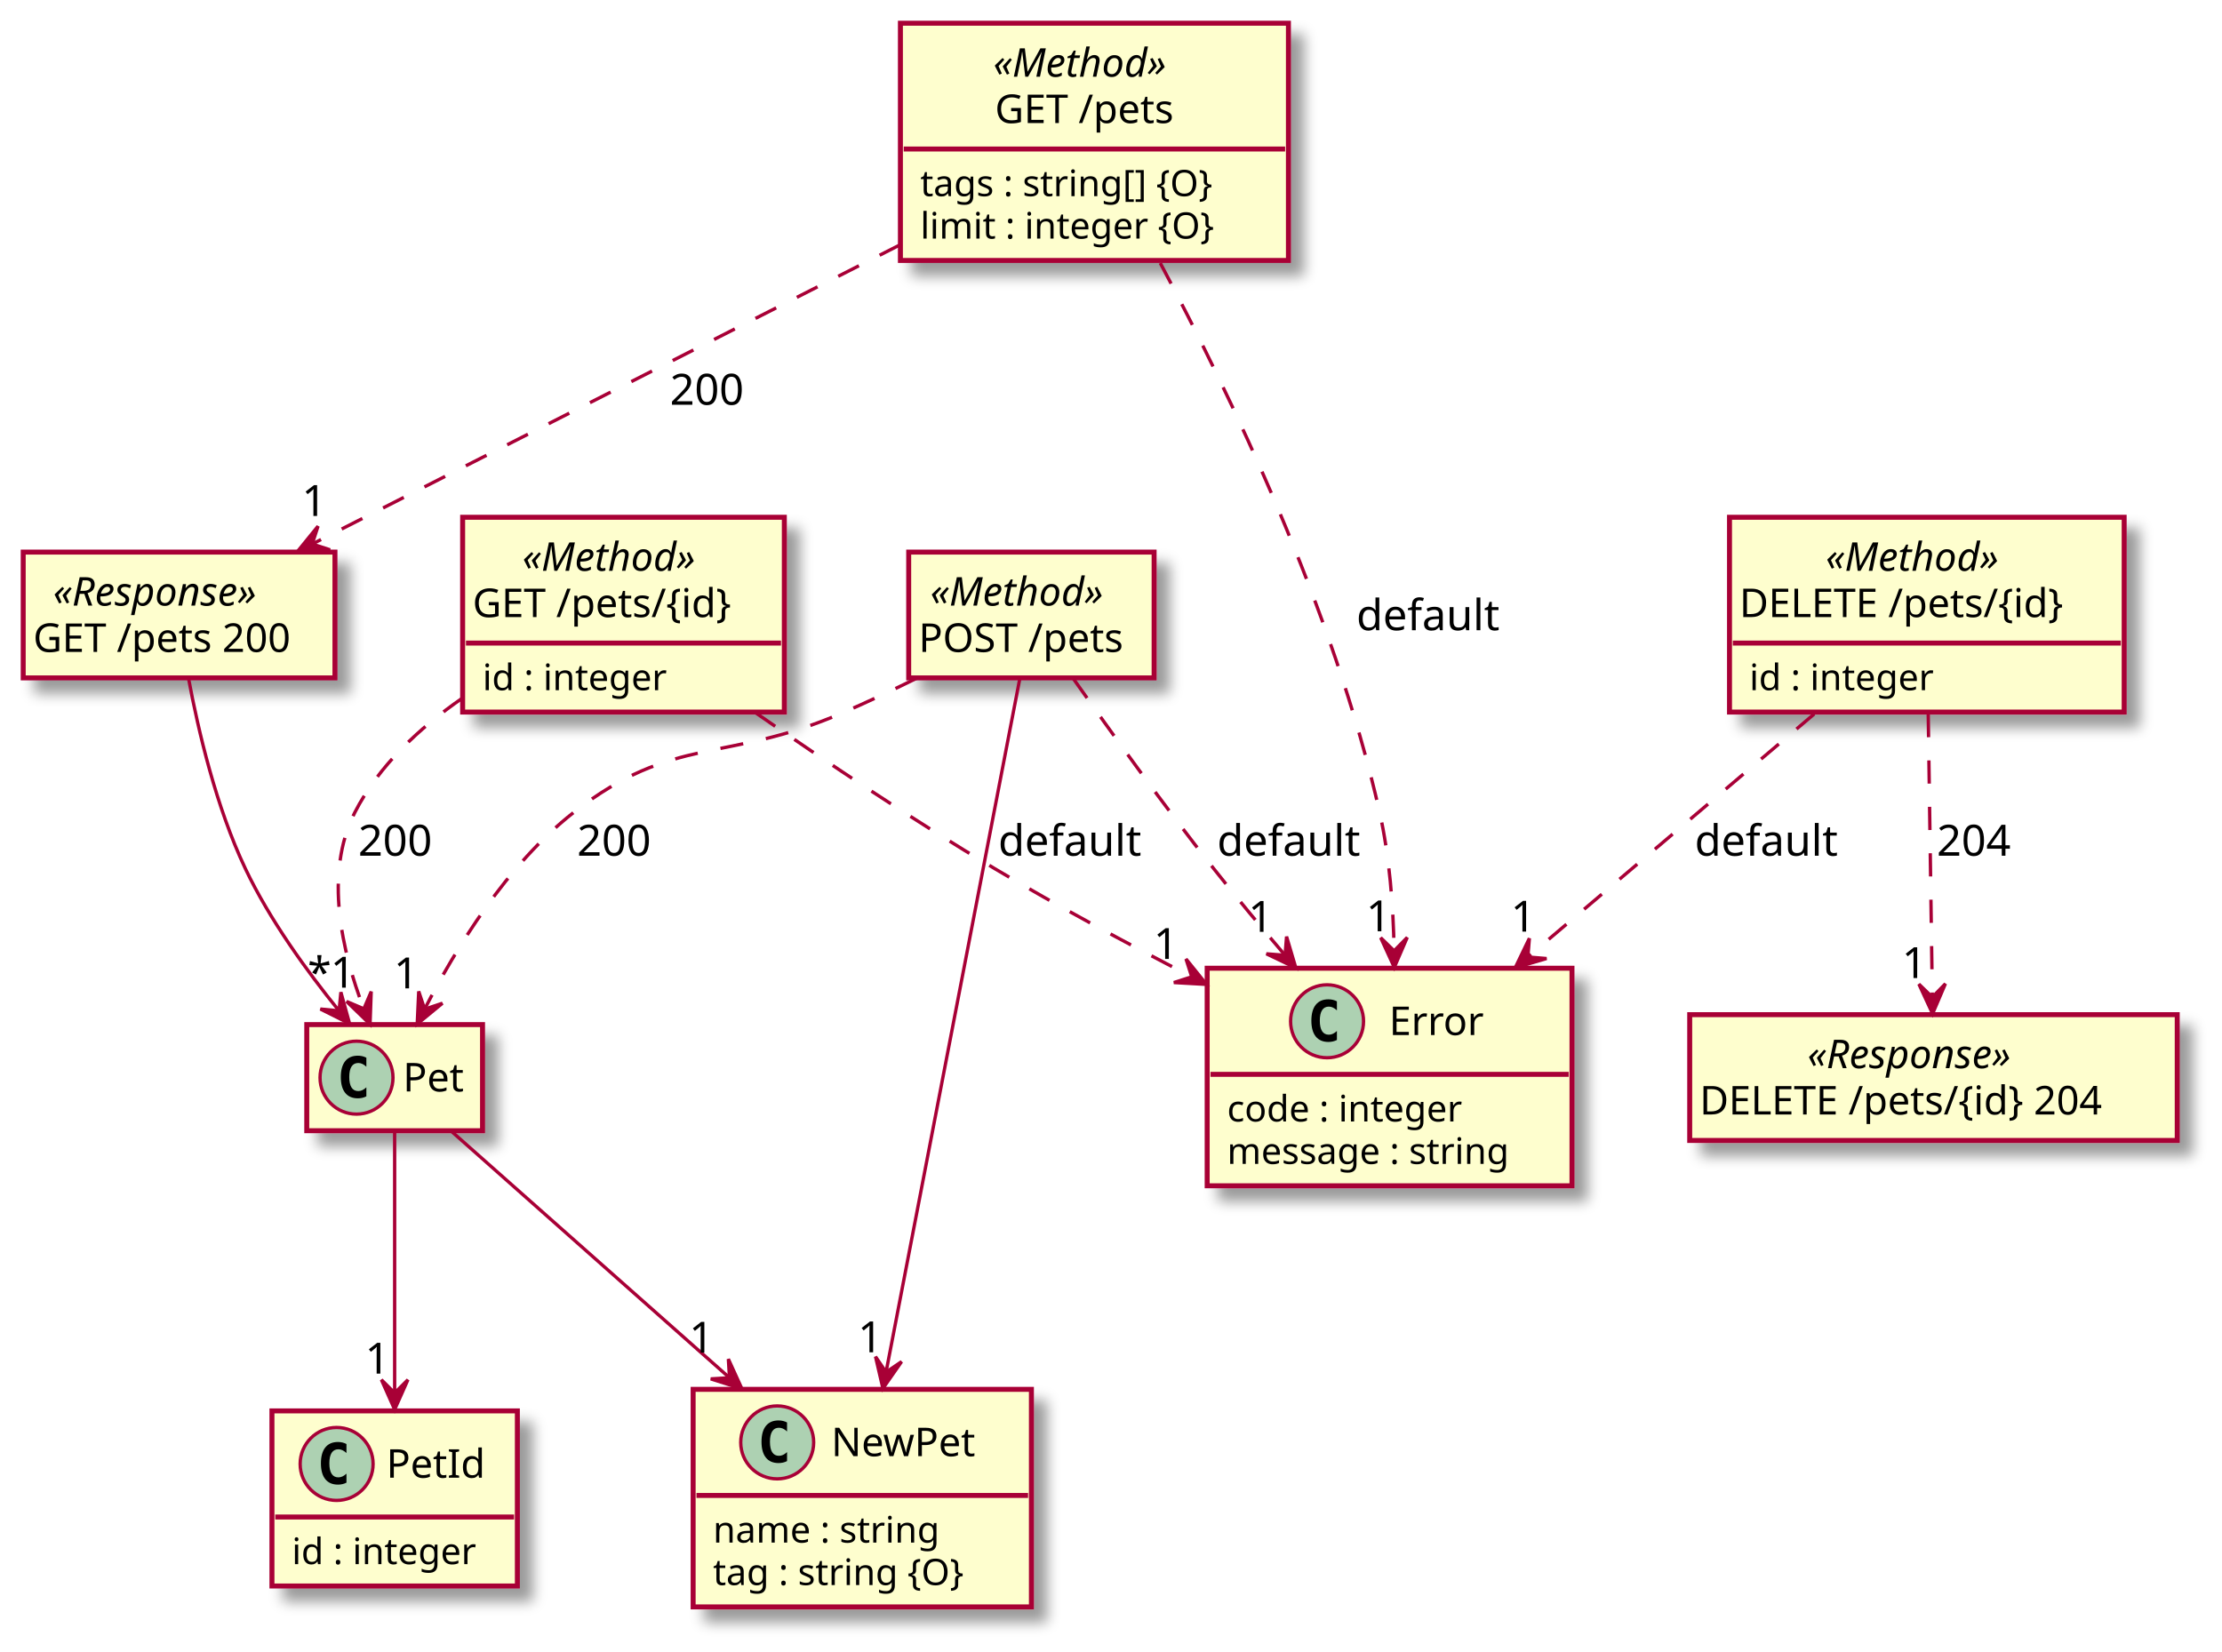
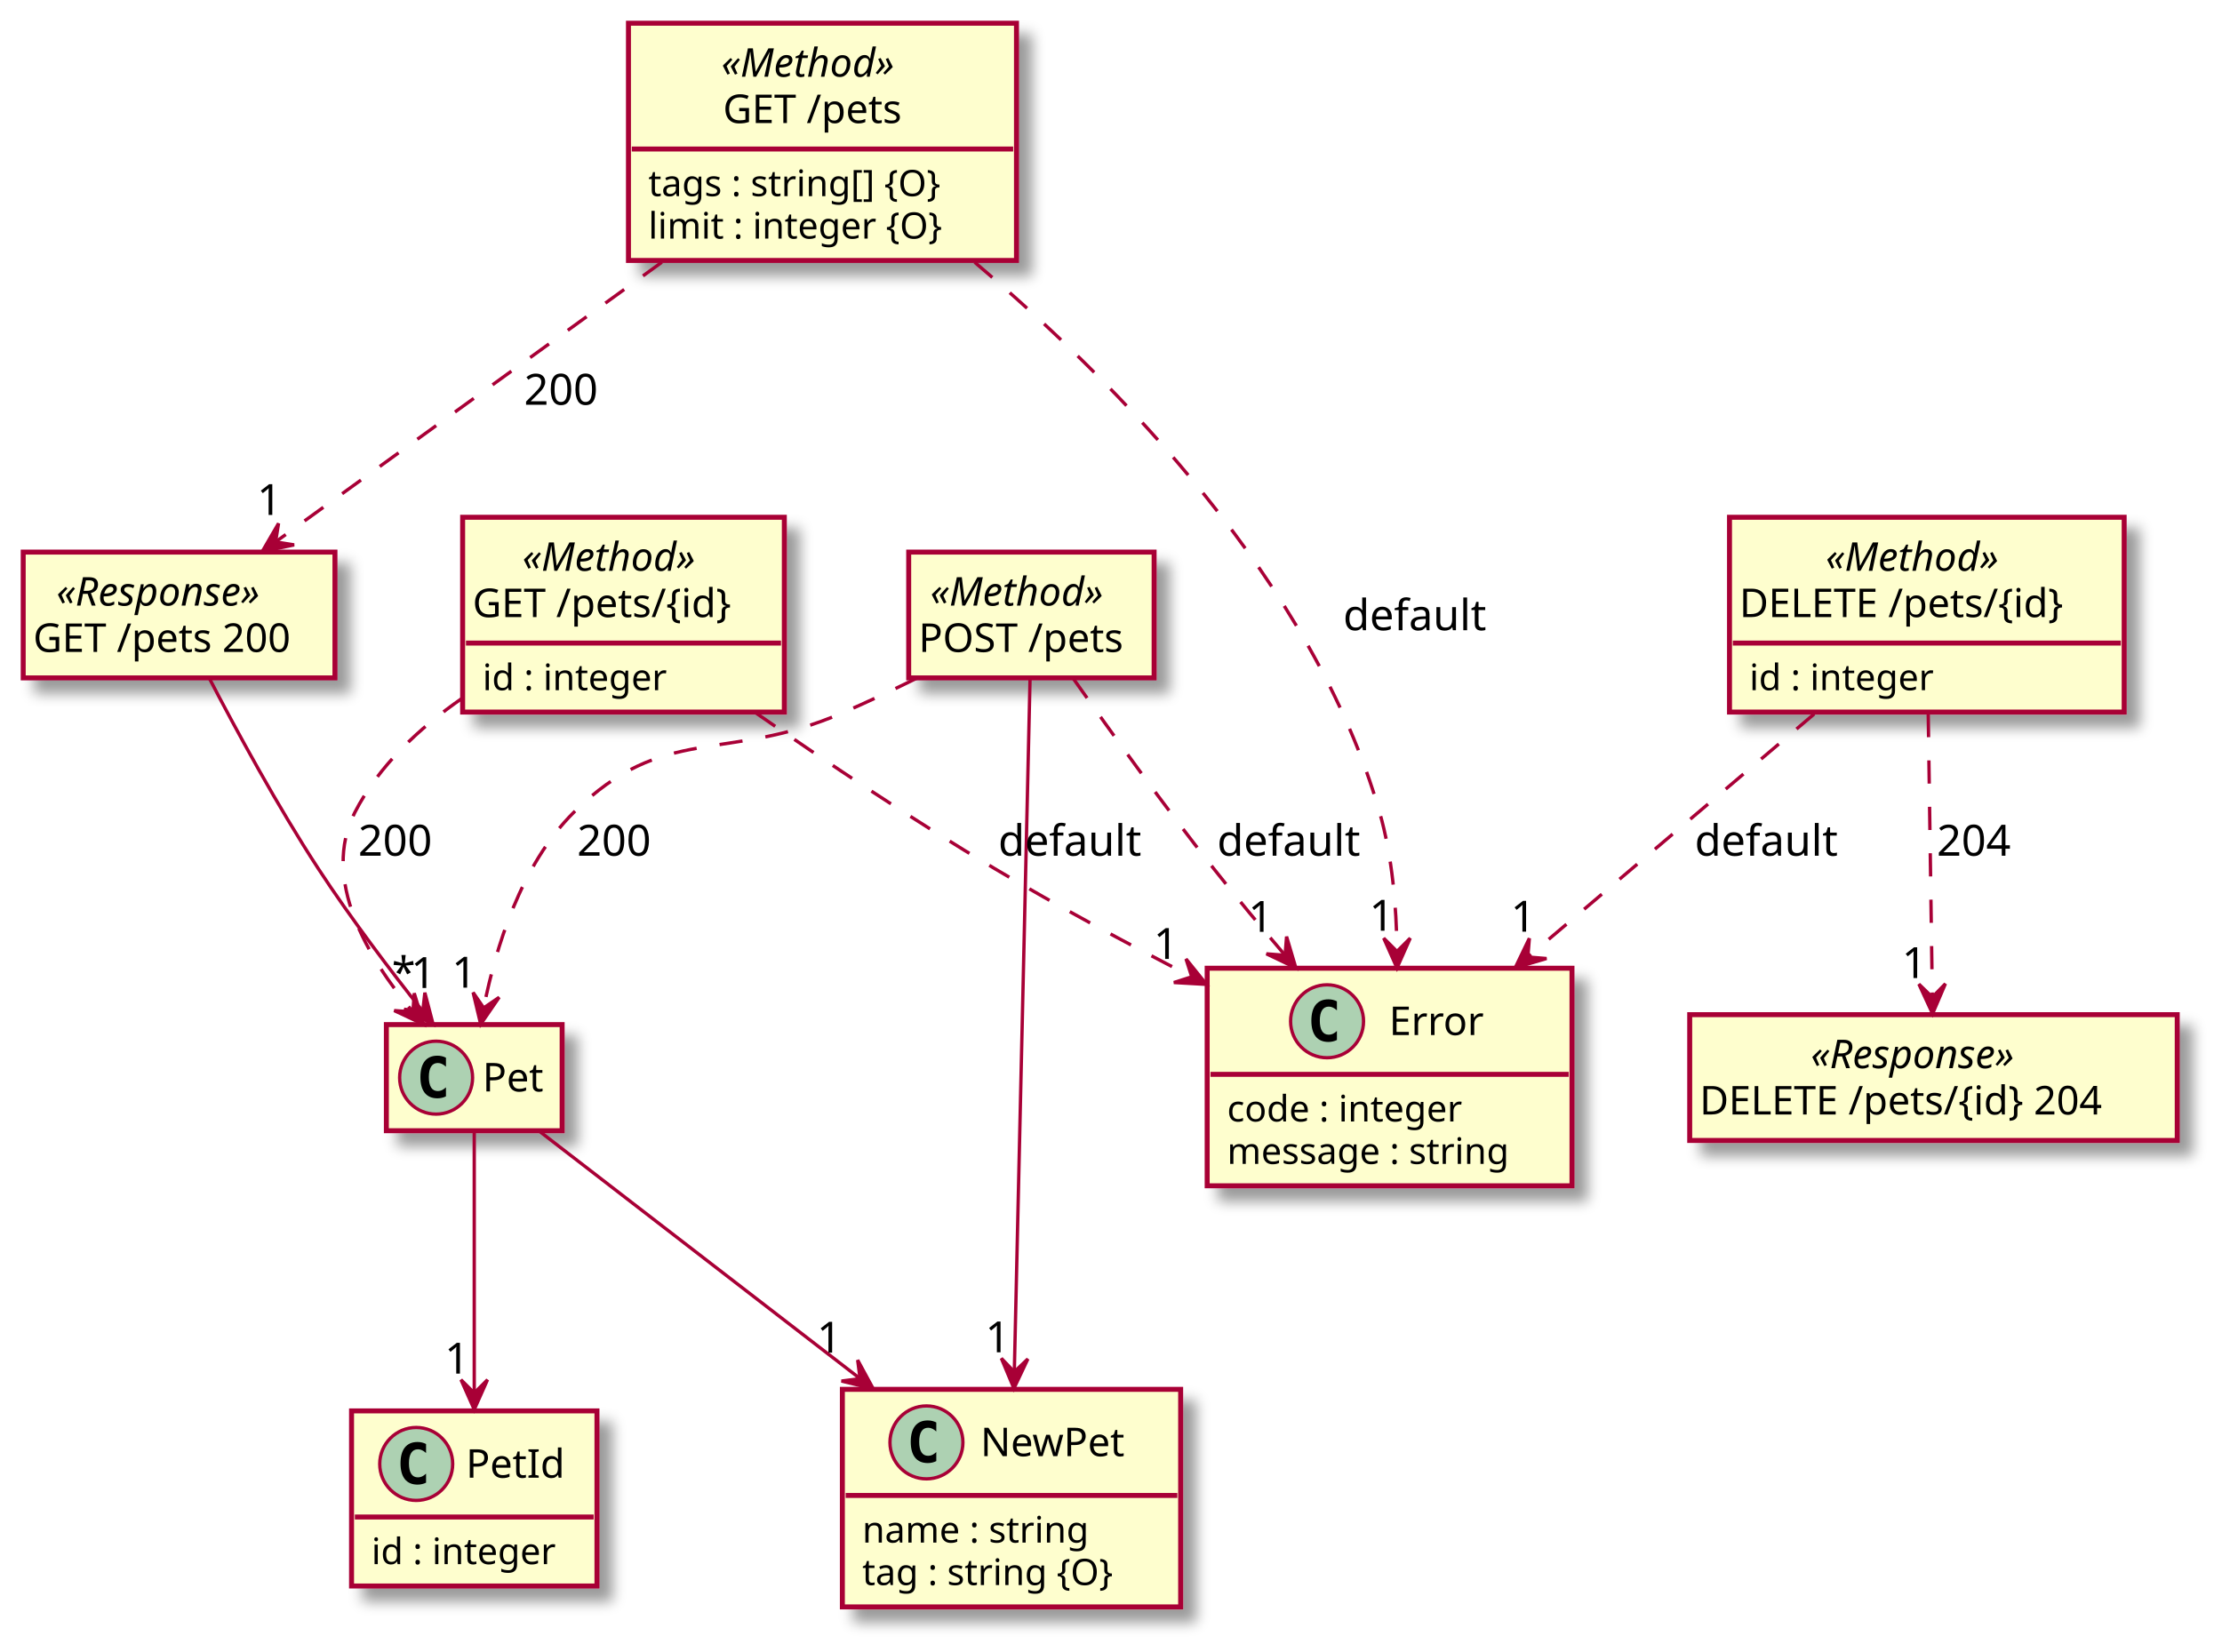
<svg xmlns="http://www.w3.org/2000/svg" contentScriptType="application/ecmascript" contentStyleType="text/css" height="498px" preserveAspectRatio="none" style="width:670px;height:498px;" version="1.1" viewBox="0 0 670 498" width="670px" zoomAndPan="magnify">
  <defs>
    <filter height="300%" id="f1s2ri9tt9p7vw" width="300%" x="-1" y="-1">
      <feGaussianBlur result="blurOut" stdDeviation="2.0" />
      <feColorMatrix in="blurOut" result="blurOut2" type="matrix" values="0 0 0 0 0 0 0 0 0 0 0 0 0 0 0 0 0 0 .4 0" />
      <feOffset dx="4.0" dy="4.0" in="blurOut2" result="blurOut3" />
      <feBlend in="SourceGraphic" in2="blurOut3" mode="normal" />
    </filter>
  </defs>
  <g>
-     <rect codeLine="8" fill="#FEFECE" filter="url(#f1s2ri9tt9p7vw)" height="32" id="Pet" style="stroke:#A80036;stroke-width:1.5;" width="53" x="92.5" y="309" />
-     <ellipse cx="107.5" cy="325" fill="#ADD1B2" rx="11" ry="11" style="stroke:#A80036;stroke-width:1.0;" />
-     <path d="M110.469,330.641 Q109.891,330.938 109.25,331.086 Q108.609,331.234 107.906,331.234 Q105.406,331.234 104.086,329.586 Q102.766,327.938 102.766,324.812 Q102.766,321.688 104.086,320.031 Q105.406,318.375 107.906,318.375 Q108.609,318.375 109.258,318.531 Q109.906,318.688 110.469,318.984 L110.469,321.703 Q109.844,321.125 109.25,320.852 Q108.656,320.578 108.031,320.578 Q106.688,320.578 106,321.648 Q105.312,322.719 105.312,324.812 Q105.312,326.906 106,327.977 Q106.688,329.047 108.031,329.047 Q108.656,329.047 109.25,328.773 Q109.844,328.5 110.469,327.922 L110.469,330.641 Z " fill="#000000" />
-     <text fill="#000000" font-family="sans-serif" font-size="12" lengthAdjust="spacing" textLength="21" x="121.5" y="329.154">Pet</text>
-     <rect codeLine="11" fill="#FEFECE" filter="url(#f1s2ri9tt9p7vw)" height="52.805" id="PetId" style="stroke:#A80036;stroke-width:1.5;" width="74" x="82" y="425.5" />
-     <ellipse cx="101.5" cy="441.5" fill="#ADD1B2" rx="11" ry="11" style="stroke:#A80036;stroke-width:1.0;" />
-     <path d="M104.469,447.141 Q103.891,447.438 103.25,447.586 Q102.609,447.734 101.906,447.734 Q99.406,447.734 98.086,446.086 Q96.766,444.438 96.766,441.312 Q96.766,438.188 98.086,436.531 Q99.406,434.875 101.906,434.875 Q102.609,434.875 103.258,435.031 Q103.906,435.188 104.469,435.484 L104.469,438.203 Q103.844,437.625 103.25,437.352 Q102.656,437.078 102.031,437.078 Q100.688,437.078 100,438.148 Q99.312,439.219 99.312,441.312 Q99.312,443.406 100,444.477 Q100.688,445.547 102.031,445.547 Q102.656,445.547 103.25,445.273 Q103.844,445 104.469,444.422 L104.469,447.141 Z " fill="#000000" />
-     <text fill="#000000" font-family="sans-serif" font-size="12" lengthAdjust="spacing" textLength="32" x="116.5" y="445.654">PetId</text>
-     <line style="stroke:#A80036;stroke-width:1.5;" x1="83" x2="155" y1="457.5" y2="457.5" />
-     <text fill="#000000" font-family="sans-serif" font-size="11" lengthAdjust="spacing" textLength="62" x="88" y="471.71">id : integer</text>
-     <rect codeLine="15" fill="#FEFECE" filter="url(#f1s2ri9tt9p7vw)" height="65.609" id="NewPet" style="stroke:#A80036;stroke-width:1.5;" width="102" x="209" y="419" />
-     <ellipse cx="234.35" cy="435" fill="#ADD1B2" rx="11" ry="11" style="stroke:#A80036;stroke-width:1.0;" />
-     <path d="M237.319,440.641 Q236.741,440.938 236.1,441.086 Q235.459,441.234 234.756,441.234 Q232.256,441.234 230.936,439.586 Q229.616,437.938 229.616,434.812 Q229.616,431.688 230.936,430.031 Q232.256,428.375 234.756,428.375 Q235.459,428.375 236.108,428.531 Q236.756,428.688 237.319,428.984 L237.319,431.703 Q236.694,431.125 236.1,430.852 Q235.506,430.578 234.881,430.578 Q233.537,430.578 232.85,431.648 Q232.162,432.719 232.162,434.812 Q232.162,436.906 232.85,437.977 Q233.537,439.047 234.881,439.047 Q235.506,439.047 236.1,438.773 Q236.694,438.5 237.319,437.922 L237.319,440.641 Z " fill="#000000" />
-     <text fill="#000000" font-family="sans-serif" font-size="12" lengthAdjust="spacing" textLength="47" x="250.65" y="439.154">NewPet</text>
-     <line style="stroke:#A80036;stroke-width:1.5;" x1="210" x2="310" y1="451" y2="451" />
-     <text fill="#000000" font-family="sans-serif" font-size="11" lengthAdjust="spacing" textLength="77" x="215" y="465.21">name : string</text>
-     <text fill="#000000" font-family="sans-serif" font-size="11" lengthAdjust="spacing" textLength="90" x="215" y="478.015">tag : string {O}</text>
+     <rect codeLine="8" fill="#FEFECE" filter="url(#f1s2ri9tt9p7vw)" height="32" id="Pet" style="stroke:#A80036;stroke-width:1.5;" width="53" x="116.5" y="309" />
+     <ellipse cx="131.5" cy="325" fill="#ADD1B2" rx="11" ry="11" style="stroke:#A80036;stroke-width:1.0;" />
+     <path d="M134.469,330.641 Q133.891,330.938 133.25,331.078 Q132.609,331.234 131.906,331.234 Q129.406,331.234 128.078,329.594 Q126.766,327.938 126.766,324.812 Q126.766,321.688 128.078,320.031 Q129.406,318.375 131.906,318.375 Q132.609,318.375 133.25,318.531 Q133.906,318.688 134.469,318.984 L134.469,321.703 Q133.844,321.125 133.25,320.859 Q132.656,320.578 132.031,320.578 Q130.688,320.578 130,321.656 Q129.312,322.719 129.312,324.812 Q129.312,326.906 130,327.984 Q130.688,329.047 132.031,329.047 Q132.656,329.047 133.25,328.781 Q133.844,328.5 134.469,327.922 L134.469,330.641 Z " fill="#000000" />
+     <text fill="#000000" font-family="sans-serif" font-size="12" lengthAdjust="spacing" textLength="21" x="145.5" y="329.154">Pet</text>
+     <rect codeLine="11" fill="#FEFECE" filter="url(#f1s2ri9tt9p7vw)" height="52.805" id="PetId" style="stroke:#A80036;stroke-width:1.5;" width="74" x="106" y="425.5" />
+     <ellipse cx="125.5" cy="441.5" fill="#ADD1B2" rx="11" ry="11" style="stroke:#A80036;stroke-width:1.0;" />
+     <path d="M128.469,447.141 Q127.891,447.438 127.25,447.578 Q126.609,447.734 125.906,447.734 Q123.406,447.734 122.078,446.094 Q120.766,444.438 120.766,441.312 Q120.766,438.188 122.078,436.531 Q123.406,434.875 125.906,434.875 Q126.609,434.875 127.25,435.031 Q127.906,435.188 128.469,435.484 L128.469,438.203 Q127.844,437.625 127.25,437.359 Q126.656,437.078 126.031,437.078 Q124.688,437.078 124,438.156 Q123.312,439.219 123.312,441.312 Q123.312,443.406 124,444.484 Q124.688,445.547 126.031,445.547 Q126.656,445.547 127.25,445.281 Q127.844,445 128.469,444.422 L128.469,447.141 Z " fill="#000000" />
+     <text fill="#000000" font-family="sans-serif" font-size="12" lengthAdjust="spacing" textLength="32" x="140.5" y="445.654">PetId</text>
+     <line style="stroke:#A80036;stroke-width:1.5;" x1="107" x2="179" y1="457.5" y2="457.5" />
+     <text fill="#000000" font-family="sans-serif" font-size="11" lengthAdjust="spacing" textLength="62" x="112" y="471.71">id : integer</text>
+     <rect codeLine="15" fill="#FEFECE" filter="url(#f1s2ri9tt9p7vw)" height="65.609" id="NewPet" style="stroke:#A80036;stroke-width:1.5;" width="102" x="254" y="419" />
+     <ellipse cx="279.35" cy="435" fill="#ADD1B2" rx="11" ry="11" style="stroke:#A80036;stroke-width:1.0;" />
+     <path d="M282.319,440.641 Q281.741,440.938 281.1,441.078 Q280.459,441.234 279.756,441.234 Q277.256,441.234 275.928,439.594 Q274.616,437.938 274.616,434.812 Q274.616,431.688 275.928,430.031 Q277.256,428.375 279.756,428.375 Q280.459,428.375 281.1,428.531 Q281.756,428.688 282.319,428.984 L282.319,431.703 Q281.694,431.125 281.1,430.859 Q280.506,430.578 279.881,430.578 Q278.538,430.578 277.85,431.656 Q277.163,432.719 277.163,434.812 Q277.163,436.906 277.85,437.984 Q278.538,439.047 279.881,439.047 Q280.506,439.047 281.1,438.781 Q281.694,438.5 282.319,437.922 L282.319,440.641 Z " fill="#000000" />
+     <text fill="#000000" font-family="sans-serif" font-size="12" lengthAdjust="spacing" textLength="47" x="295.65" y="439.154">NewPet</text>
+     <line style="stroke:#A80036;stroke-width:1.5;" x1="255" x2="355" y1="451" y2="451" />
+     <text fill="#000000" font-family="sans-serif" font-size="11" lengthAdjust="spacing" textLength="77" x="260" y="465.21">name : string</text>
+     <text fill="#000000" font-family="sans-serif" font-size="11" lengthAdjust="spacing" textLength="90" x="260" y="478.015">tag : string {O}</text>
    <rect codeLine="20" fill="#FEFECE" filter="url(#f1s2ri9tt9p7vw)" height="65.609" id="Error" style="stroke:#A80036;stroke-width:1.5;" width="110" x="364" y="292" />
    <ellipse cx="400.15" cy="308" fill="#ADD1B2" rx="11" ry="11" style="stroke:#A80036;stroke-width:1.0;" />
-     <path d="M403.119,313.641 Q402.541,313.938 401.9,314.086 Q401.259,314.234 400.556,314.234 Q398.056,314.234 396.736,312.586 Q395.416,310.938 395.416,307.812 Q395.416,304.688 396.736,303.031 Q398.056,301.375 400.556,301.375 Q401.259,301.375 401.908,301.531 Q402.556,301.688 403.119,301.984 L403.119,304.703 Q402.494,304.125 401.9,303.852 Q401.306,303.578 400.681,303.578 Q399.337,303.578 398.65,304.648 Q397.962,305.719 397.962,307.812 Q397.962,309.906 398.65,310.977 Q399.337,312.047 400.681,312.047 Q401.306,312.047 401.9,311.773 Q402.494,311.5 403.119,310.922 L403.119,313.641 Z " fill="#000000" />
+     <path d="M403.119,313.641 Q402.541,313.938 401.9,314.078 Q401.259,314.234 400.556,314.234 Q398.056,314.234 396.728,312.594 Q395.416,310.938 395.416,307.812 Q395.416,304.688 396.728,303.031 Q398.056,301.375 400.556,301.375 Q401.259,301.375 401.9,301.531 Q402.556,301.688 403.119,301.984 L403.119,304.703 Q402.494,304.125 401.9,303.859 Q401.306,303.578 400.681,303.578 Q399.337,303.578 398.65,304.656 Q397.962,305.719 397.962,307.812 Q397.962,309.906 398.65,310.984 Q399.337,312.047 400.681,312.047 Q401.306,312.047 401.9,311.781 Q402.494,311.5 403.119,310.922 L403.119,313.641 Z " fill="#000000" />
    <text fill="#000000" font-family="sans-serif" font-size="12" lengthAdjust="spacing" textLength="31" x="418.85" y="312.154">Error</text>
    <line style="stroke:#A80036;stroke-width:1.5;" x1="365" x2="473" y1="324" y2="324" />
    <text fill="#000000" font-family="sans-serif" font-size="11" lengthAdjust="spacing" textLength="79" x="370" y="338.21">code : integer</text>
    <text fill="#000000" font-family="sans-serif" font-size="11" lengthAdjust="spacing" textLength="98" x="370" y="351.015">message : string</text>
-     <rect codeLine="25" fill="#FEFECE" filter="url(#f1s2ri9tt9p7vw)" height="71.547" id="GET /pets" style="stroke:#A80036;stroke-width:1.5;" width="117" x="271.5" y="7" />
-     <text fill="#000000" font-family="sans-serif" font-size="12" font-style="italic" lengthAdjust="spacing" textLength="61" x="299.5" y="23.139">«Method»</text>
-     <text fill="#000000" font-family="sans-serif" font-size="12" lengthAdjust="spacing" textLength="60" x="300" y="37.107">GET /pets</text>
-     <line style="stroke:#A80036;stroke-width:1.5;" x1="272.5" x2="387.5" y1="44.938" y2="44.938" />
-     <text fill="#000000" font-family="sans-serif" font-size="11" lengthAdjust="spacing" textLength="105" x="277.5" y="59.148">tags : string[] {O}</text>
-     <text fill="#000000" font-family="sans-serif" font-size="11" lengthAdjust="spacing" textLength="103" x="277.5" y="71.953">limit : integer {O}</text>
+     <rect codeLine="25" fill="#FEFECE" filter="url(#f1s2ri9tt9p7vw)" height="71.547" id="GET /pets" style="stroke:#A80036;stroke-width:1.5;" width="117" x="189.5" y="7" />
+     <text fill="#000000" font-family="sans-serif" font-size="12" font-style="italic" lengthAdjust="spacing" textLength="61" x="217.5" y="23.139">«Method»</text>
+     <text fill="#000000" font-family="sans-serif" font-size="12" lengthAdjust="spacing" textLength="60" x="218" y="37.107">GET /pets</text>
+     <line style="stroke:#A80036;stroke-width:1.5;" x1="190.5" x2="305.5" y1="44.938" y2="44.938" />
+     <text fill="#000000" font-family="sans-serif" font-size="11" lengthAdjust="spacing" textLength="105" x="195.5" y="59.148">tags : string[] {O}</text>
+     <text fill="#000000" font-family="sans-serif" font-size="11" lengthAdjust="spacing" textLength="103" x="195.5" y="71.953">limit : integer {O}</text>
    <rect codeLine="30" fill="#FEFECE" filter="url(#f1s2ri9tt9p7vw)" height="37.938" id="GET /pets 200" style="stroke:#A80036;stroke-width:1.5;" width="94" x="7" y="166.5" />
-     <text fill="#000000" font-family="sans-serif" font-size="12" font-style="italic" lengthAdjust="spacing" textLength="76" x="16" y="182.639">«Response»</text>
+     <text fill="#000000" font-family="sans-serif" font-size="12" font-style="italic" lengthAdjust="spacing" textLength="74" x="17" y="182.639">«Response»</text>
    <text fill="#000000" font-family="sans-serif" font-size="12" lengthAdjust="spacing" textLength="88" x="10" y="196.607">GET /pets 200</text>
    <rect codeLine="33" fill="#FEFECE" filter="url(#f1s2ri9tt9p7vw)" height="37.938" id="POST /pets" style="stroke:#A80036;stroke-width:1.5;" width="74" x="274" y="166.5" />
    <text fill="#000000" font-family="sans-serif" font-size="12" font-style="italic" lengthAdjust="spacing" textLength="61" x="280.5" y="182.639">«Method»</text>
    <text fill="#000000" font-family="sans-serif" font-size="12" lengthAdjust="spacing" textLength="68" x="277" y="196.607">POST /pets</text>
    <rect codeLine="36" fill="#FEFECE" filter="url(#f1s2ri9tt9p7vw)" height="58.742" id="GET /pets/{id}" style="stroke:#A80036;stroke-width:1.5;" width="97" x="139.5" y="156" />
    <text fill="#000000" font-family="sans-serif" font-size="12" font-style="italic" lengthAdjust="spacing" textLength="61" x="157.5" y="172.139">«Method»</text>
    <text fill="#000000" font-family="sans-serif" font-size="12" lengthAdjust="spacing" textLength="91" x="142.5" y="186.107">GET /pets/{id}</text>
    <line style="stroke:#A80036;stroke-width:1.5;" x1="140.5" x2="235.5" y1="193.938" y2="193.938" />
    <text fill="#000000" font-family="sans-serif" font-size="11" lengthAdjust="spacing" textLength="62" x="145.5" y="208.148">id : integer</text>
    <rect codeLine="40" fill="#FEFECE" filter="url(#f1s2ri9tt9p7vw)" height="58.742" id="DELETE /pets/{id}" style="stroke:#A80036;stroke-width:1.5;" width="119" x="521.5" y="156" />
    <text fill="#000000" font-family="sans-serif" font-size="12" font-style="italic" lengthAdjust="spacing" textLength="61" x="550.5" y="172.139">«Method»</text>
    <text fill="#000000" font-family="sans-serif" font-size="12" lengthAdjust="spacing" textLength="113" x="524.5" y="186.107">DELETE /pets/{id}</text>
    <line style="stroke:#A80036;stroke-width:1.5;" x1="522.5" x2="639.5" y1="193.938" y2="193.938" />
    <text fill="#000000" font-family="sans-serif" font-size="11" lengthAdjust="spacing" textLength="62" x="527.5" y="208.148">id : integer</text>
    <rect codeLine="44" fill="#FEFECE" filter="url(#f1s2ri9tt9p7vw)" height="37.938" id="DELETE /pets/{id} 204" style="stroke:#A80036;stroke-width:1.5;" width="147" x="509.5" y="306" />
-     <text fill="#000000" font-family="sans-serif" font-size="12" font-style="italic" lengthAdjust="spacing" textLength="76" x="545" y="322.139">«Response»</text>
+     <text fill="#000000" font-family="sans-serif" font-size="12" font-style="italic" lengthAdjust="spacing" textLength="74" x="546" y="322.139">«Response»</text>
    <text fill="#000000" font-family="sans-serif" font-size="12" lengthAdjust="spacing" textLength="141" x="512.5" y="336.107">DELETE /pets/{id} 204</text>
-     <path codeLine="47" d="M136.008,341.078 C156.602,359.336 191.971,390.691 219.676,415.252 " fill="none" id="Pet-to-NewPet" style="stroke:#A80036;stroke-width:1.0;" />
-     <polygon fill="#A80036" points="223.705,418.824,219.624,409.86,219.964,415.507,214.317,415.846,223.705,418.824" style="stroke:#A80036;stroke-width:1.0;" />
-     <text fill="#000000" font-family="sans-serif" font-size="13" lengthAdjust="spacing" textLength="8" x="207.772" y="407.934">1</text>
-     <path codeLine="49" d="M119,341.327 C119,360.804 119,394.891 119,419.908 " fill="none" id="Pet-to-PetId" style="stroke:#A80036;stroke-width:1.0;" />
-     <polygon fill="#A80036" points="119,425.1,123,416.1,119,420.1,115,416.1,119,425.1" style="stroke:#A80036;stroke-width:1.0;" />
-     <text fill="#000000" font-family="sans-serif" font-size="13" lengthAdjust="spacing" textLength="8" x="110.075" y="414.25">1</text>
-     <path codeLine="51" d="M56.843,204.539 C59.765,220.256 65.158,243.382 74,262 C81.318,277.408 92.597,292.939 102.033,304.602 " fill="none" id="GET /pets 200-to-Pet" style="stroke:#A80036;stroke-width:1.0;" />
-     <polygon fill="#A80036" points="105.415,308.716,102.791,299.223,102.24,304.853,96.61,304.302,105.415,308.716" style="stroke:#A80036;stroke-width:1.0;" />
-     <text fill="#000000" font-family="sans-serif" font-size="13" lengthAdjust="spacing" textLength="7" x="92.755" y="297.926">*</text>
-     <path codeLine="53" d="M271.467,73.796 C218.229,100.898 141.055,140.184 94.391,163.939 " fill="none" id="GET /pets-to-GET /pets 200" style="stroke:#A80036;stroke-width:1.0;stroke-dasharray:7.0,7.0;" />
-     <polygon fill="#A80036" points="89.693,166.33,99.528,165.811,94.149,164.061,95.899,158.682,89.693,166.33" style="stroke:#A80036;stroke-width:1.0;" />
-     <text fill="#000000" font-family="sans-serif" font-size="13" lengthAdjust="spacing" textLength="24" x="202" y="122.067">200</text>
-     <text fill="#000000" font-family="sans-serif" font-size="13" lengthAdjust="spacing" textLength="8" x="91.003" y="155.591">1</text>
-     <path codeLine="55" d="M349.858,79.331 C370.701,118.46 402.306,184.083 416,245 C419.003,258.359 420.121,273.302 420.367,286.567 " fill="none" id="GET /pets-to-Error" style="stroke:#A80036;stroke-width:1.0;stroke-dasharray:7.0,7.0;" />
-     <polygon fill="#A80036" points="420.422,291.753,424.327,282.711,420.369,286.753,416.327,282.796,420.422,291.753" style="stroke:#A80036;stroke-width:1.0;" />
-     <text fill="#000000" font-family="sans-serif" font-size="13" lengthAdjust="spacing" textLength="44" x="409" y="190.067">default</text>
-     <text fill="#000000" font-family="sans-serif" font-size="13" lengthAdjust="spacing" textLength="8" x="411.914" y="280.849">1</text>
-     <path codeLine="57" d="M276.317,204.593 C269.015,208.19 261.308,211.831 254,215 C218.779,230.274 203.258,221.373 173,245 C152.773,260.795 137.294,286.293 128.198,304.033 " fill="none" id="POST /pets-to-Pet" style="stroke:#A80036;stroke-width:1.0;stroke-dasharray:7.0,7.0;" />
-     <polygon fill="#A80036" points="125.804,308.816,133.41,302.559,128.042,304.345,126.256,298.978,125.804,308.816" style="stroke:#A80036;stroke-width:1.0;" />
+     <path codeLine="47" d="M162.54,341.08 C186.3,359.41 227.17,390.95 259.06,415.55 " fill="none" id="Pet-to-NewPet" style="stroke:#A80036;stroke-width:1.0;" />
+     <polygon fill="#A80036" points="263.3,418.82,258.608,410.161,259.338,415.77,253.728,416.5,263.3,418.82" style="stroke:#A80036;stroke-width:1.0;" />
+     <text fill="#000000" font-family="sans-serif" font-size="13" lengthAdjust="spacing" textLength="8" x="246.303" y="407.93">1</text>
+     <path codeLine="49" d="M143,341.33 C143,360.8 143,394.89 143,419.91 " fill="none" id="Pet-to-PetId" style="stroke:#A80036;stroke-width:1.0;" />
+     <polygon fill="#A80036" points="143,425.1,147,416.1,143,420.1,139,416.1,143,425.1" style="stroke:#A80036;stroke-width:1.0;" />
+     <text fill="#000000" font-family="sans-serif" font-size="13" lengthAdjust="spacing" textLength="8" x="134.075" y="414.25">1</text>
+     <path codeLine="51" d="M63.15,204.61 C71.23,220.17 83.62,243.03 96,262 C105.75,276.94 117.95,292.97 127.47,304.98 " fill="none" id="GET /pets 200-to-Pet" style="stroke:#A80036;stroke-width:1.0;" />
+     <polygon fill="#A80036" points="130.6,308.9,128.106,299.372,127.478,304.994,121.856,304.367,130.6,308.9" style="stroke:#A80036;stroke-width:1.0;" />
+     <text fill="#000000" font-family="sans-serif" font-size="13" lengthAdjust="spacing" textLength="7" x="118.134" y="297.877">*</text>
+     <path codeLine="53" d="M199.55,79.09 C163.07,105.51 114.25,140.86 83.46,163.16 " fill="none" id="GET /pets-to-GET /pets 200" style="stroke:#A80036;stroke-width:1.0;stroke-dasharray:7.0,7.0;" />
+     <polygon fill="#A80036" points="79.05,166.36,88.685,164.32,83.099,163.427,83.992,157.841,79.05,166.36" style="stroke:#A80036;stroke-width:1.0;" />
+     <text fill="#000000" font-family="sans-serif" font-size="13" lengthAdjust="spacing" textLength="24" x="158" y="122.067">200</text>
+     <text fill="#000000" font-family="sans-serif" font-size="13" lengthAdjust="spacing" textLength="8" x="77.497" y="155.298">1</text>
+     <path codeLine="55" d="M293.9,79.1 C336.47,115.17 396.14,175.71 416,245 C419.81,258.28 421.08,273.33 421.23,286.7 " fill="none" id="GET /pets-to-Error" style="stroke:#A80036;stroke-width:1.0;stroke-dasharray:7.0,7.0;" />
+     <polygon fill="#A80036" points="421.23,291.93,425.23,282.93,421.23,286.93,417.23,282.93,421.23,291.93" style="stroke:#A80036;stroke-width:1.0;" />
+     <text fill="#000000" font-family="sans-serif" font-size="13" lengthAdjust="spacing" textLength="44" x="405" y="190.067">default</text>
+     <text fill="#000000" font-family="sans-serif" font-size="13" lengthAdjust="spacing" textLength="8" x="412.865" y="280.683">1</text>
+     <path codeLine="57" d="M276.32,204.59 C269.01,208.19 261.31,211.83 254,215 C218.78,230.27 200.26,217.97 173,245 C157.05,260.82 149.44,285.99 145.91,303.66 " fill="none" id="POST /pets-to-Pet" style="stroke:#A80036;stroke-width:1.0;stroke-dasharray:7.0,7.0;" />
+     <polygon fill="#A80036" points="144.94,308.88,150.519,300.764,145.855,303.964,142.654,299.3,144.94,308.88" style="stroke:#A80036;stroke-width:1.0;" />
    <text fill="#000000" font-family="sans-serif" font-size="13" lengthAdjust="spacing" textLength="24" x="174" y="258.067">200</text>
-     <text fill="#000000" font-family="sans-serif" font-size="13" lengthAdjust="spacing" textLength="8" x="118.733" y="298.06">1</text>
-     <path codeLine="59" d="M323.726,204.794 C334.633,220.27 350.924,242.91 366,262 C372.712,270.5 380.145,279.455 387.268,287.835 " fill="none" id="POST /pets-to-Error" style="stroke:#A80036;stroke-width:1.0;stroke-dasharray:7.0,7.0;" />
-     <polygon fill="#A80036" points="390.735,291.898,387.937,282.455,387.49,288.094,381.851,287.647,390.735,291.898" style="stroke:#A80036;stroke-width:1.0;" />
+     <text fill="#000000" font-family="sans-serif" font-size="13" lengthAdjust="spacing" textLength="8" x="136.232" y="297.85">1</text>
+     <path codeLine="59" d="M323.73,204.79 C334.63,220.27 350.92,242.91 366,262 C372.71,270.5 380.14,279.46 387.27,287.83 " fill="none" id="POST /pets-to-Error" style="stroke:#A80036;stroke-width:1.0;stroke-dasharray:7.0,7.0;" />
+     <polygon fill="#A80036" points="390.74,291.9,387.94,282.457,387.494,288.097,381.855,287.651,390.74,291.9" style="stroke:#A80036;stroke-width:1.0;" />
    <text fill="#000000" font-family="sans-serif" font-size="13" lengthAdjust="spacing" textLength="44" x="367" y="258.067">default</text>
-     <text fill="#000000" font-family="sans-serif" font-size="13" lengthAdjust="spacing" textLength="8" x="376.383" y="281.023">1</text>
-     <path codeLine="61" d="M307.495,204.68 C299.215,247.619 278.312,356.028 267.202,413.651 " fill="none" id="POST /pets-to-NewPet" style="stroke:#A80036;stroke-width:1.0;" />
-     <polygon fill="#A80036" points="266.223,418.726,271.855,410.646,267.17,413.817,263.999,409.132,266.223,418.726" style="stroke:#A80036;stroke-width:1.0;" />
-     <text fill="#000000" font-family="sans-serif" font-size="13" lengthAdjust="spacing" textLength="8" x="258.661" y="407.817">1</text>
-     <path codeLine="63" d="M139.385,210.564 C126.499,219.491 114.186,230.945 107,245 C97.556,263.47 103.239,287.316 109.599,303.957 " fill="none" id="GET /pets/{id}-to-Pet" style="stroke:#A80036;stroke-width:1.0;stroke-dasharray:7.0,7.0;" />
-     <polygon fill="#A80036" points="111.579,308.876,111.932,299.034,109.713,304.237,104.51,302.019,111.579,308.876" style="stroke:#A80036;stroke-width:1.0;" />
+     <text fill="#000000" font-family="sans-serif" font-size="13" lengthAdjust="spacing" textLength="8" x="376.389" y="281.025">1</text>
+     <path codeLine="61" d="M310.59,204.68 C309.61,247.62 307.15,356.03 305.85,413.65 " fill="none" id="POST /pets-to-NewPet" style="stroke:#A80036;stroke-width:1.0;" />
+     <polygon fill="#A80036" points="305.73,418.73,309.935,409.824,305.844,413.731,301.937,409.641,305.73,418.73" style="stroke:#A80036;stroke-width:1.0;" />
+     <text fill="#000000" font-family="sans-serif" font-size="13" lengthAdjust="spacing" textLength="8" x="297.086" y="407.822">1</text>
+     <path codeLine="63" d="M139.38,210.56 C126.5,219.49 114.19,230.95 107,245 C96.69,265.17 110.89,288.88 124.37,305.02 " fill="none" id="GET /pets/{id}-to-Pet" style="stroke:#A80036;stroke-width:1.0;stroke-dasharray:7.0,7.0;" />
+     <polygon fill="#A80036" points="127.77,308.96,124.912,299.535,124.501,305.177,118.859,304.766,127.77,308.96" style="stroke:#A80036;stroke-width:1.0;" />
    <text fill="#000000" font-family="sans-serif" font-size="13" lengthAdjust="spacing" textLength="24" x="108" y="258.067">200</text>
-     <text fill="#000000" font-family="sans-serif" font-size="13" lengthAdjust="spacing" textLength="8" x="99.653" y="297.845">1</text>
-     <path codeLine="65" d="M227.986,215.059 C249.043,229.685 275.515,247.432 300,262 C318.825,273.201 339.876,284.538 358.978,294.4 " fill="none" id="GET /pets/{id}-to-Error" style="stroke:#A80036;stroke-width:1.0;stroke-dasharray:7.0,7.0;" />
-     <polygon fill="#A80036" points="363.789,296.875,357.614,289.202,359.342,294.589,353.956,296.317,363.789,296.875" style="stroke:#A80036;stroke-width:1.0;" />
+     <text fill="#000000" font-family="sans-serif" font-size="13" lengthAdjust="spacing" textLength="8" x="123.91" y="297.958">1</text>
+     <path codeLine="65" d="M227.99,215.06 C249.04,229.69 275.51,247.43 300,262 C318.83,273.2 339.88,284.54 358.98,294.4 " fill="none" id="GET /pets/{id}-to-Error" style="stroke:#A80036;stroke-width:1.0;stroke-dasharray:7.0,7.0;" />
+     <polygon fill="#A80036" points="363.79,296.87,357.617,289.196,359.344,294.583,353.957,296.31,363.79,296.87" style="stroke:#A80036;stroke-width:1.0;" />
    <text fill="#000000" font-family="sans-serif" font-size="13" lengthAdjust="spacing" textLength="44" x="301" y="258.067">default</text>
-     <text fill="#000000" font-family="sans-serif" font-size="13" lengthAdjust="spacing" textLength="8" x="347.832" y="289.19">1</text>
-     <path codeLine="67" d="M581.419,215.325 C581.788,240.656 582.317,277.054 582.66,300.614 " fill="none" id="DELETE /pets/{id}-to-DELETE /pets/{id} 204" style="stroke:#A80036;stroke-width:1.0;stroke-dasharray:7.0,7.0;" />
-     <polygon fill="#A80036" points="582.734,305.729,586.602,296.672,582.661,300.729,578.603,296.788,582.734,305.729" style="stroke:#A80036;stroke-width:1.0;" />
+     <text fill="#000000" font-family="sans-serif" font-size="13" lengthAdjust="spacing" textLength="8" x="347.834" y="289.184">1</text>
+     <path codeLine="67" d="M581.42,215.32 C581.79,240.66 582.32,277.05 582.66,300.61 " fill="none" id="DELETE /pets/{id}-to-DELETE /pets/{id} 204" style="stroke:#A80036;stroke-width:1.0;stroke-dasharray:7.0,7.0;" />
+     <polygon fill="#A80036" points="582.73,305.73,586.601,296.674,582.659,300.731,578.602,296.788,582.73,305.73" style="stroke:#A80036;stroke-width:1.0;" />
    <text fill="#000000" font-family="sans-serif" font-size="13" lengthAdjust="spacing" textLength="24" x="584" y="258.067">204</text>
-     <text fill="#000000" font-family="sans-serif" font-size="13" lengthAdjust="spacing" textLength="8" x="573.481" y="294.961">1</text>
-     <path codeLine="69" d="M547.039,215.325 C521.925,236.641 487.578,265.794 460.78,288.539 " fill="none" id="DELETE /pets/{id}-to-Error" style="stroke:#A80036;stroke-width:1.0;stroke-dasharray:7.0,7.0;" />
-     <polygon fill="#A80036" points="456.883,291.846,466.333,289.071,460.695,288.61,461.155,282.972,456.883,291.846" style="stroke:#A80036;stroke-width:1.0;" />
+     <text fill="#000000" font-family="sans-serif" font-size="13" lengthAdjust="spacing" textLength="8" x="573.476" y="294.962">1</text>
+     <path codeLine="69" d="M547.04,215.32 C521.92,236.64 487.58,265.79 460.78,288.54 " fill="none" id="DELETE /pets/{id}-to-Error" style="stroke:#A80036;stroke-width:1.0;stroke-dasharray:7.0,7.0;" />
+     <polygon fill="#A80036" points="456.88,291.85,466.328,289.068,460.689,288.611,461.146,282.973,456.88,291.85" style="stroke:#A80036;stroke-width:1.0;" />
    <text fill="#000000" font-family="sans-serif" font-size="13" lengthAdjust="spacing" textLength="44" x="511" y="258.067">default</text>
-     <text fill="#000000" font-family="sans-serif" font-size="13" lengthAdjust="spacing" textLength="8" x="455.554" y="280.961">1</text>
+     <text fill="#000000" font-family="sans-serif" font-size="13" lengthAdjust="spacing" textLength="8" x="455.55" y="280.966">1</text>
  </g>
</svg>
